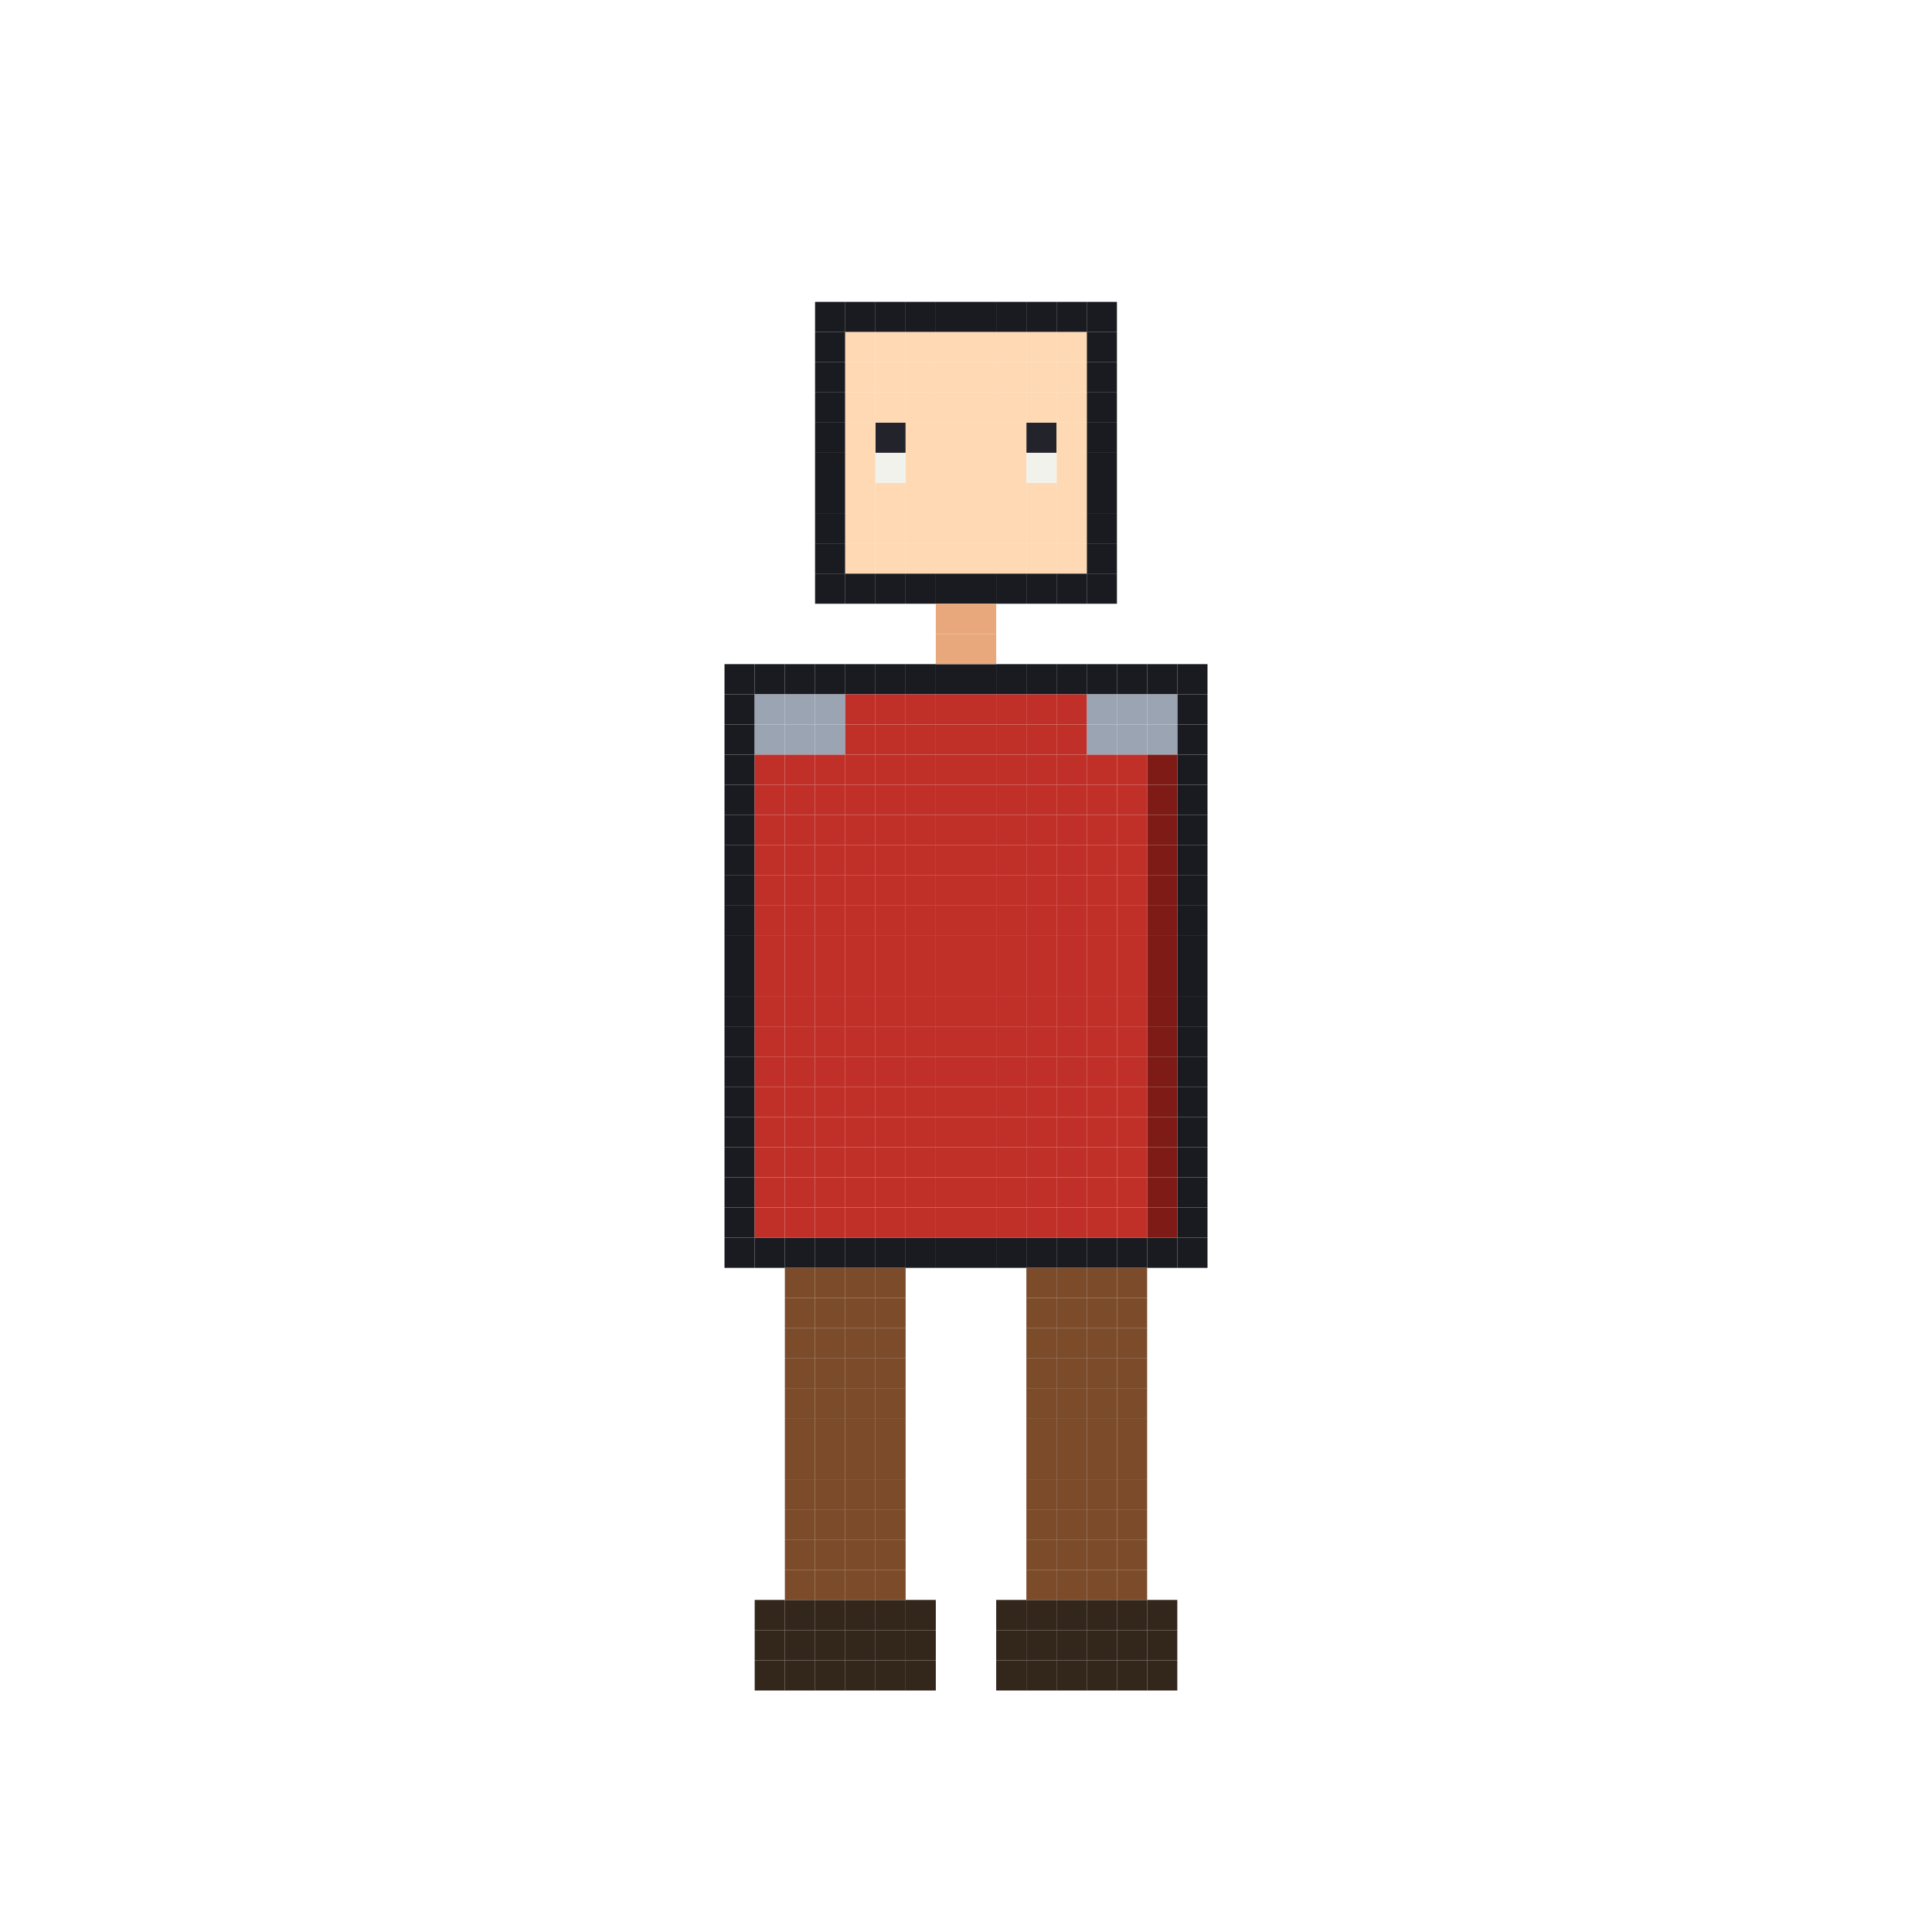
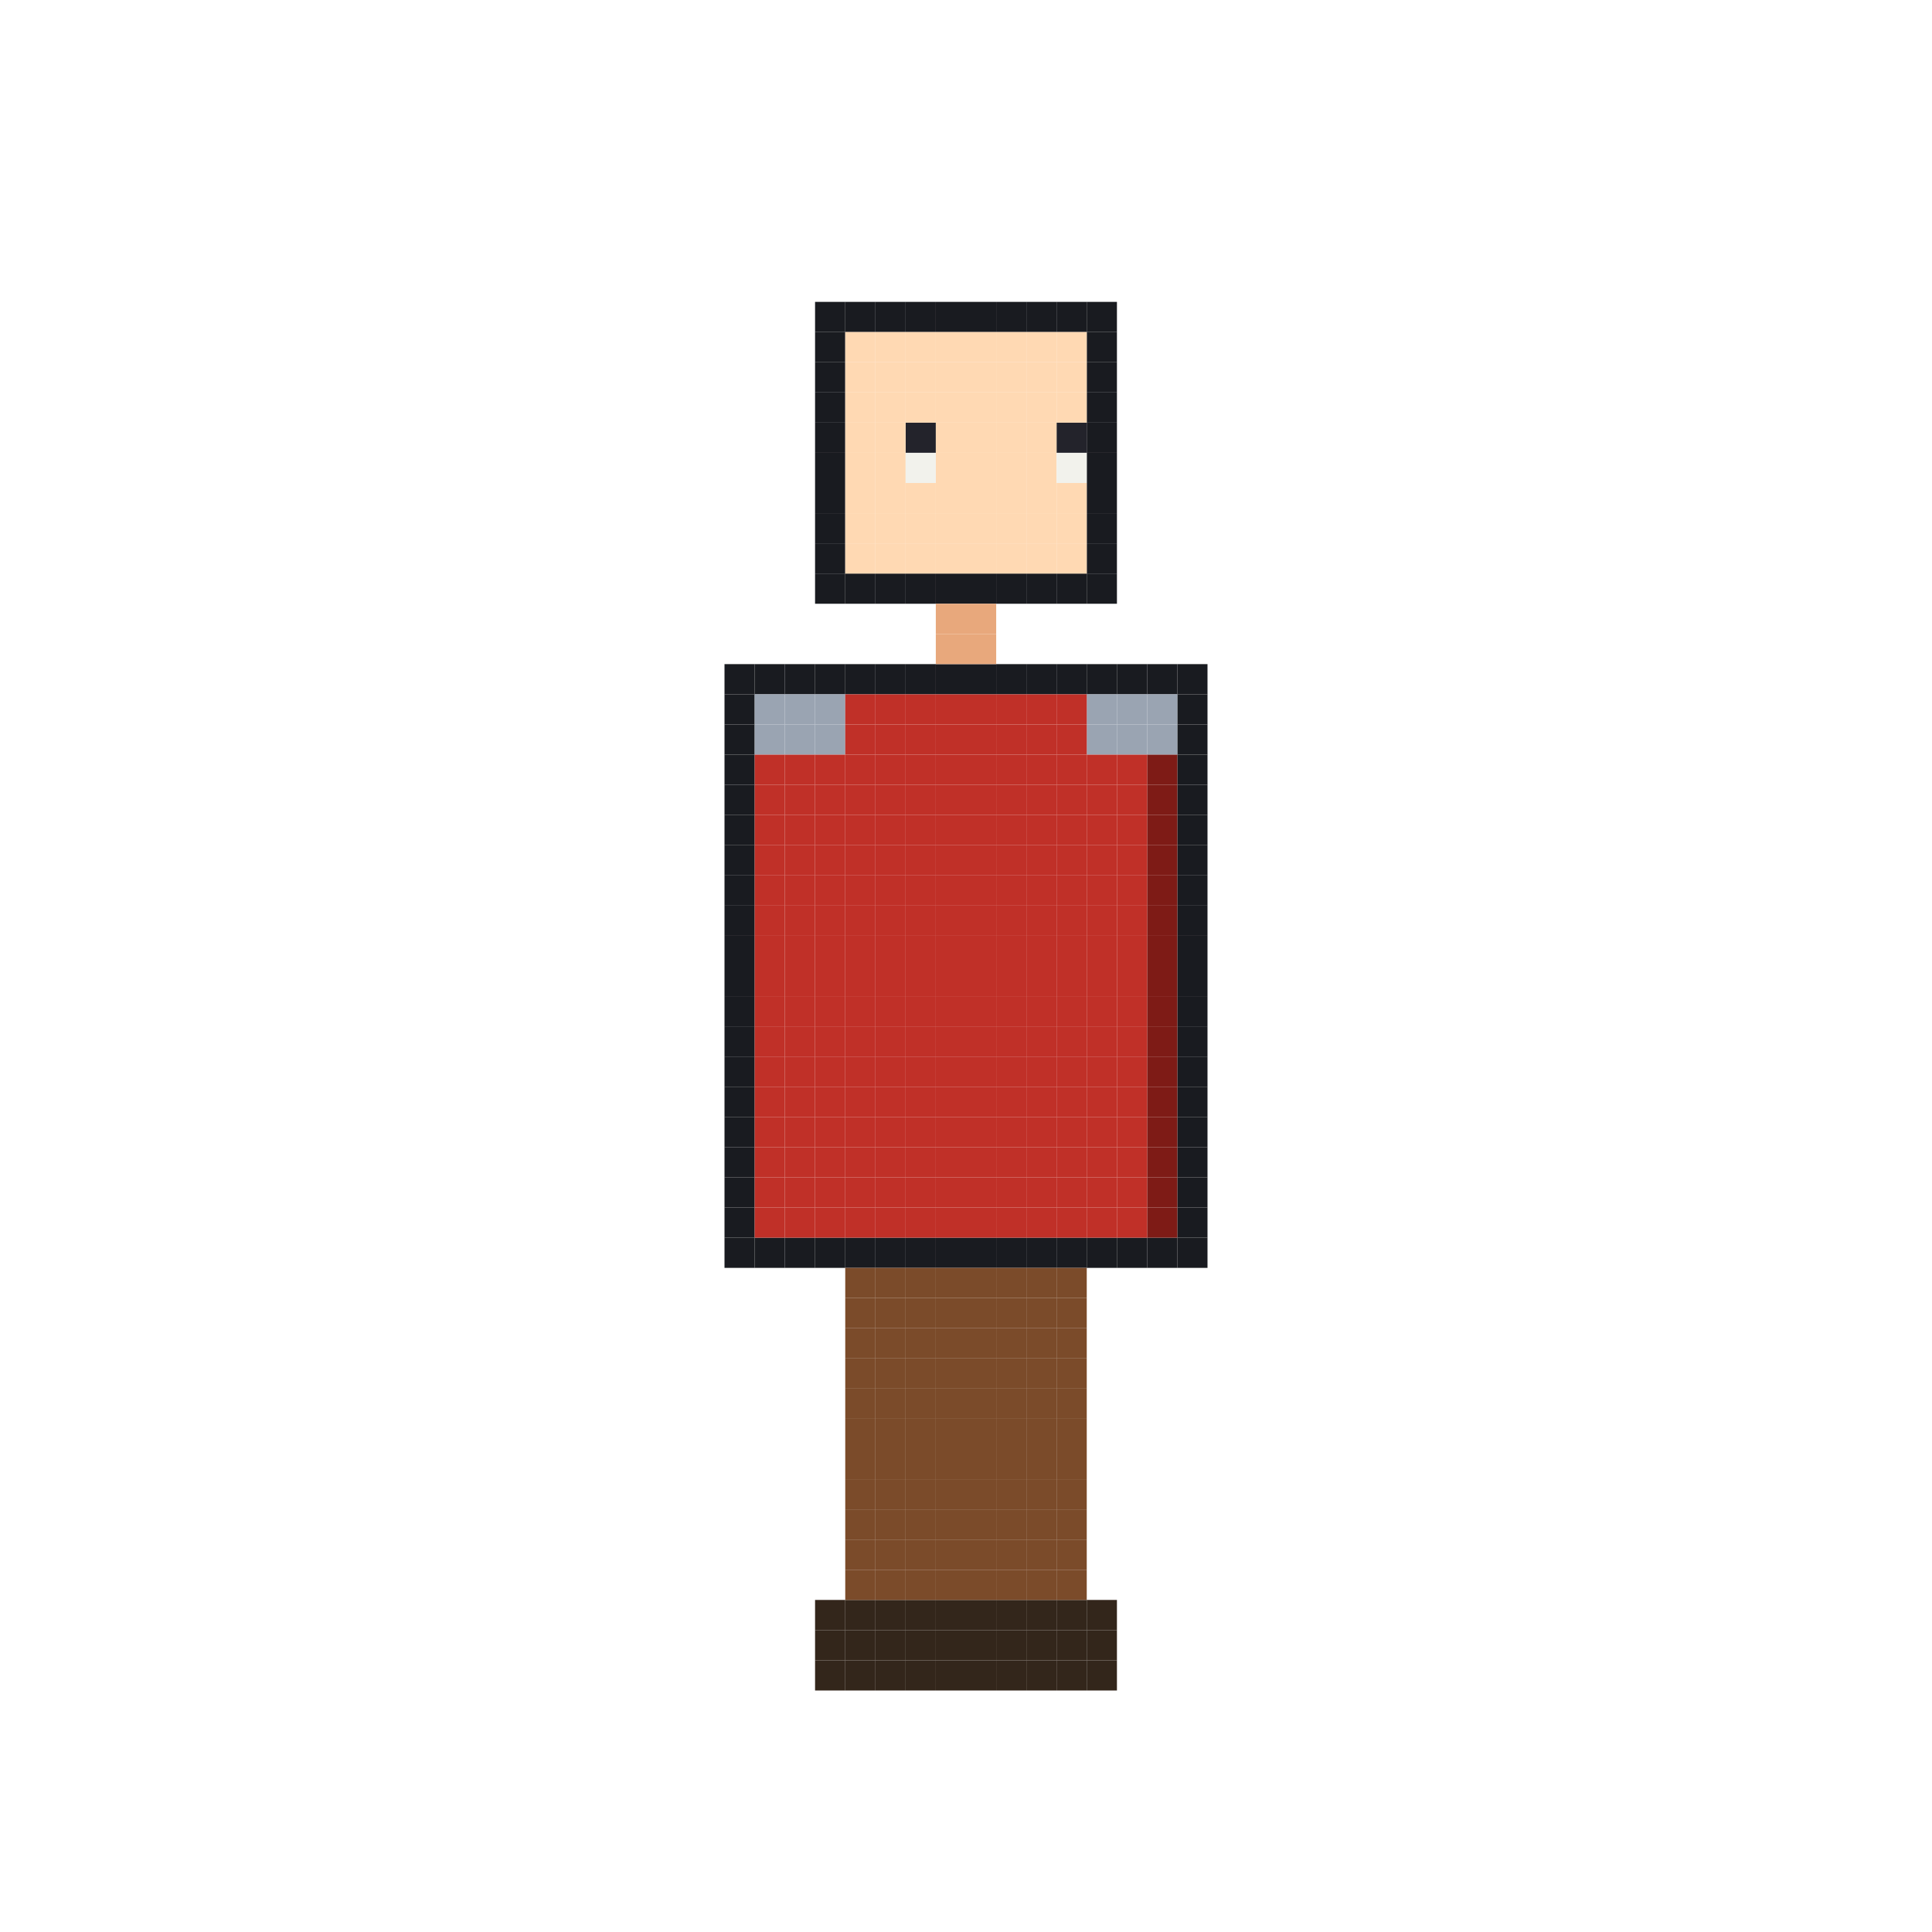
<svg xmlns="http://www.w3.org/2000/svg" viewBox="0 0 64 64" data-asset="knight_001" data-perspective="td" data-action="walk" data-dir="rt" data-frame="3" data-size="64" data-palette="palette_character@v1" data-seed="1234" data-prompt-hash="4b454100" data-denoise="0.3">
  <g data-part="body">
    <g data-color="eye" fill="#23232b">
-       <rect x="29" y="14" width="1" height="1" fill="#23232b" />
-       <rect x="34" y="14" width="1" height="1" fill="#23232b" />
+       <rect x="30" y="14" width="1" height="1" fill="#23232b" />
+       <rect x="35" y="14" width="1" height="1" fill="#23232b" />
    </g>
    <g data-color="outline" fill="#191b20">
      <rect x="27" y="10" width="1" height="1" fill="#191b20" />
      <rect x="28" y="10" width="1" height="1" fill="#191b20" />
      <rect x="29" y="10" width="1" height="1" fill="#191b20" />
      <rect x="30" y="10" width="1" height="1" fill="#191b20" />
      <rect x="31" y="10" width="1" height="1" fill="#191b20" />
      <rect x="32" y="10" width="1" height="1" fill="#191b20" />
      <rect x="33" y="10" width="1" height="1" fill="#191b20" />
      <rect x="34" y="10" width="1" height="1" fill="#191b20" />
      <rect x="35" y="10" width="1" height="1" fill="#191b20" />
      <rect x="36" y="10" width="1" height="1" fill="#191b20" />
      <rect x="27" y="11" width="1" height="1" fill="#191b20" />
      <rect x="36" y="11" width="1" height="1" fill="#191b20" />
      <rect x="27" y="12" width="1" height="1" fill="#191b20" />
      <rect x="36" y="12" width="1" height="1" fill="#191b20" />
      <rect x="27" y="13" width="1" height="1" fill="#191b20" />
      <rect x="36" y="13" width="1" height="1" fill="#191b20" />
      <rect x="27" y="14" width="1" height="1" fill="#191b20" />
      <rect x="36" y="14" width="1" height="1" fill="#191b20" />
      <rect x="27" y="15" width="1" height="1" fill="#191b20" />
      <rect x="36" y="15" width="1" height="1" fill="#191b20" />
      <rect x="27" y="16" width="1" height="1" fill="#191b20" />
      <rect x="36" y="16" width="1" height="1" fill="#191b20" />
      <rect x="27" y="17" width="1" height="1" fill="#191b20" />
      <rect x="36" y="17" width="1" height="1" fill="#191b20" />
      <rect x="27" y="18" width="1" height="1" fill="#191b20" />
      <rect x="36" y="18" width="1" height="1" fill="#191b20" />
      <rect x="27" y="19" width="1" height="1" fill="#191b20" />
      <rect x="28" y="19" width="1" height="1" fill="#191b20" />
      <rect x="29" y="19" width="1" height="1" fill="#191b20" />
      <rect x="30" y="19" width="1" height="1" fill="#191b20" />
      <rect x="31" y="19" width="1" height="1" fill="#191b20" />
      <rect x="32" y="19" width="1" height="1" fill="#191b20" />
      <rect x="33" y="19" width="1" height="1" fill="#191b20" />
      <rect x="34" y="19" width="1" height="1" fill="#191b20" />
      <rect x="35" y="19" width="1" height="1" fill="#191b20" />
      <rect x="36" y="19" width="1" height="1" fill="#191b20" />
      <rect x="24" y="22" width="1" height="1" fill="#191b20" />
      <rect x="25" y="22" width="1" height="1" fill="#191b20" />
      <rect x="26" y="22" width="1" height="1" fill="#191b20" />
      <rect x="27" y="22" width="1" height="1" fill="#191b20" />
      <rect x="28" y="22" width="1" height="1" fill="#191b20" />
      <rect x="29" y="22" width="1" height="1" fill="#191b20" />
      <rect x="30" y="22" width="1" height="1" fill="#191b20" />
      <rect x="31" y="22" width="1" height="1" fill="#191b20" />
      <rect x="32" y="22" width="1" height="1" fill="#191b20" />
      <rect x="33" y="22" width="1" height="1" fill="#191b20" />
      <rect x="34" y="22" width="1" height="1" fill="#191b20" />
      <rect x="35" y="22" width="1" height="1" fill="#191b20" />
      <rect x="36" y="22" width="1" height="1" fill="#191b20" />
      <rect x="37" y="22" width="1" height="1" fill="#191b20" />
      <rect x="38" y="22" width="1" height="1" fill="#191b20" />
      <rect x="39" y="22" width="1" height="1" fill="#191b20" />
      <rect x="24" y="23" width="1" height="1" fill="#191b20" />
      <rect x="39" y="23" width="1" height="1" fill="#191b20" />
      <rect x="24" y="24" width="1" height="1" fill="#191b20" />
      <rect x="39" y="24" width="1" height="1" fill="#191b20" />
      <rect x="24" y="25" width="1" height="1" fill="#191b20" />
      <rect x="39" y="25" width="1" height="1" fill="#191b20" />
      <rect x="24" y="26" width="1" height="1" fill="#191b20" />
      <rect x="39" y="26" width="1" height="1" fill="#191b20" />
      <rect x="24" y="27" width="1" height="1" fill="#191b20" />
      <rect x="39" y="27" width="1" height="1" fill="#191b20" />
      <rect x="24" y="28" width="1" height="1" fill="#191b20" />
      <rect x="39" y="28" width="1" height="1" fill="#191b20" />
      <rect x="24" y="29" width="1" height="1" fill="#191b20" />
      <rect x="39" y="29" width="1" height="1" fill="#191b20" />
      <rect x="24" y="30" width="1" height="1" fill="#191b20" />
      <rect x="39" y="30" width="1" height="1" fill="#191b20" />
      <rect x="24" y="31" width="1" height="1" fill="#191b20" />
      <rect x="39" y="31" width="1" height="1" fill="#191b20" />
      <rect x="24" y="32" width="1" height="1" fill="#191b20" />
      <rect x="39" y="32" width="1" height="1" fill="#191b20" />
      <rect x="24" y="33" width="1" height="1" fill="#191b20" />
      <rect x="39" y="33" width="1" height="1" fill="#191b20" />
      <rect x="24" y="34" width="1" height="1" fill="#191b20" />
      <rect x="39" y="34" width="1" height="1" fill="#191b20" />
      <rect x="24" y="35" width="1" height="1" fill="#191b20" />
      <rect x="39" y="35" width="1" height="1" fill="#191b20" />
      <rect x="24" y="36" width="1" height="1" fill="#191b20" />
      <rect x="39" y="36" width="1" height="1" fill="#191b20" />
      <rect x="24" y="37" width="1" height="1" fill="#191b20" />
      <rect x="39" y="37" width="1" height="1" fill="#191b20" />
      <rect x="24" y="38" width="1" height="1" fill="#191b20" />
      <rect x="39" y="38" width="1" height="1" fill="#191b20" />
      <rect x="24" y="39" width="1" height="1" fill="#191b20" />
      <rect x="39" y="39" width="1" height="1" fill="#191b20" />
      <rect x="24" y="40" width="1" height="1" fill="#191b20" />
      <rect x="39" y="40" width="1" height="1" fill="#191b20" />
      <rect x="24" y="41" width="1" height="1" fill="#191b20" />
      <rect x="25" y="41" width="1" height="1" fill="#191b20" />
      <rect x="26" y="41" width="1" height="1" fill="#191b20" />
      <rect x="27" y="41" width="1" height="1" fill="#191b20" />
      <rect x="28" y="41" width="1" height="1" fill="#191b20" />
      <rect x="29" y="41" width="1" height="1" fill="#191b20" />
      <rect x="30" y="41" width="1" height="1" fill="#191b20" />
      <rect x="31" y="41" width="1" height="1" fill="#191b20" />
      <rect x="32" y="41" width="1" height="1" fill="#191b20" />
      <rect x="33" y="41" width="1" height="1" fill="#191b20" />
      <rect x="34" y="41" width="1" height="1" fill="#191b20" />
      <rect x="35" y="41" width="1" height="1" fill="#191b20" />
      <rect x="36" y="41" width="1" height="1" fill="#191b20" />
      <rect x="37" y="41" width="1" height="1" fill="#191b20" />
      <rect x="38" y="41" width="1" height="1" fill="#191b20" />
      <rect x="39" y="41" width="1" height="1" fill="#191b20" />
    </g>
    <g data-color="skin-1" fill="#ffd9b3">
      <rect x="28" y="11" width="1" height="1" fill="#ffd9b3" />
      <rect x="29" y="11" width="1" height="1" fill="#ffd9b3" />
      <rect x="30" y="11" width="1" height="1" fill="#ffd9b3" />
      <rect x="31" y="11" width="1" height="1" fill="#ffd9b3" />
      <rect x="32" y="11" width="1" height="1" fill="#ffd9b3" />
      <rect x="33" y="11" width="1" height="1" fill="#ffd9b3" />
      <rect x="34" y="11" width="1" height="1" fill="#ffd9b3" />
      <rect x="35" y="11" width="1" height="1" fill="#ffd9b3" />
      <rect x="28" y="12" width="1" height="1" fill="#ffd9b3" />
      <rect x="29" y="12" width="1" height="1" fill="#ffd9b3" />
      <rect x="30" y="12" width="1" height="1" fill="#ffd9b3" />
      <rect x="31" y="12" width="1" height="1" fill="#ffd9b3" />
      <rect x="32" y="12" width="1" height="1" fill="#ffd9b3" />
      <rect x="33" y="12" width="1" height="1" fill="#ffd9b3" />
      <rect x="34" y="12" width="1" height="1" fill="#ffd9b3" />
      <rect x="35" y="12" width="1" height="1" fill="#ffd9b3" />
      <rect x="28" y="13" width="1" height="1" fill="#ffd9b3" />
      <rect x="29" y="13" width="1" height="1" fill="#ffd9b3" />
      <rect x="30" y="13" width="1" height="1" fill="#ffd9b3" />
      <rect x="31" y="13" width="1" height="1" fill="#ffd9b3" />
      <rect x="32" y="13" width="1" height="1" fill="#ffd9b3" />
      <rect x="33" y="13" width="1" height="1" fill="#ffd9b3" />
      <rect x="34" y="13" width="1" height="1" fill="#ffd9b3" />
      <rect x="35" y="13" width="1" height="1" fill="#ffd9b3" />
      <rect x="28" y="14" width="1" height="1" fill="#ffd9b3" />
-       <rect x="30" y="14" width="1" height="1" fill="#ffd9b3" />
+       <rect x="29" y="14" width="1" height="1" fill="#ffd9b3" />
      <rect x="31" y="14" width="1" height="1" fill="#ffd9b3" />
      <rect x="32" y="14" width="1" height="1" fill="#ffd9b3" />
      <rect x="33" y="14" width="1" height="1" fill="#ffd9b3" />
-       <rect x="35" y="14" width="1" height="1" fill="#ffd9b3" />
+       <rect x="34" y="14" width="1" height="1" fill="#ffd9b3" />
      <rect x="28" y="15" width="1" height="1" fill="#ffd9b3" />
-       <rect x="30" y="15" width="1" height="1" fill="#ffd9b3" />
+       <rect x="29" y="15" width="1" height="1" fill="#ffd9b3" />
      <rect x="31" y="15" width="1" height="1" fill="#ffd9b3" />
      <rect x="32" y="15" width="1" height="1" fill="#ffd9b3" />
      <rect x="33" y="15" width="1" height="1" fill="#ffd9b3" />
-       <rect x="35" y="15" width="1" height="1" fill="#ffd9b3" />
+       <rect x="34" y="15" width="1" height="1" fill="#ffd9b3" />
      <rect x="28" y="16" width="1" height="1" fill="#ffd9b3" />
      <rect x="29" y="16" width="1" height="1" fill="#ffd9b3" />
      <rect x="30" y="16" width="1" height="1" fill="#ffd9b3" />
      <rect x="31" y="16" width="1" height="1" fill="#ffd9b3" />
      <rect x="32" y="16" width="1" height="1" fill="#ffd9b3" />
      <rect x="33" y="16" width="1" height="1" fill="#ffd9b3" />
      <rect x="34" y="16" width="1" height="1" fill="#ffd9b3" />
      <rect x="35" y="16" width="1" height="1" fill="#ffd9b3" />
      <rect x="28" y="17" width="1" height="1" fill="#ffd9b3" />
      <rect x="29" y="17" width="1" height="1" fill="#ffd9b3" />
      <rect x="30" y="17" width="1" height="1" fill="#ffd9b3" />
      <rect x="31" y="17" width="1" height="1" fill="#ffd9b3" />
      <rect x="32" y="17" width="1" height="1" fill="#ffd9b3" />
      <rect x="33" y="17" width="1" height="1" fill="#ffd9b3" />
      <rect x="34" y="17" width="1" height="1" fill="#ffd9b3" />
      <rect x="35" y="17" width="1" height="1" fill="#ffd9b3" />
      <rect x="28" y="18" width="1" height="1" fill="#ffd9b3" />
      <rect x="29" y="18" width="1" height="1" fill="#ffd9b3" />
      <rect x="30" y="18" width="1" height="1" fill="#ffd9b3" />
      <rect x="31" y="18" width="1" height="1" fill="#ffd9b3" />
      <rect x="32" y="18" width="1" height="1" fill="#ffd9b3" />
      <rect x="33" y="18" width="1" height="1" fill="#ffd9b3" />
      <rect x="34" y="18" width="1" height="1" fill="#ffd9b3" />
      <rect x="35" y="18" width="1" height="1" fill="#ffd9b3" />
    </g>
    <g data-color="skin-2" fill="#e8a87c">
      <rect x="31" y="20" width="1" height="1" fill="#e8a87c" />
      <rect x="32" y="20" width="1" height="1" fill="#e8a87c" />
      <rect x="31" y="21" width="1" height="1" fill="#e8a87c" />
      <rect x="32" y="21" width="1" height="1" fill="#e8a87c" />
    </g>
    <g data-color="white" fill="#f2f2ec">
-       <rect x="29" y="15" width="1" height="1" fill="#f2f2ec" />
-       <rect x="34" y="15" width="1" height="1" fill="#f2f2ec" />
+       <rect x="30" y="15" width="1" height="1" fill="#f2f2ec" />
+       <rect x="35" y="15" width="1" height="1" fill="#f2f2ec" />
    </g>
  </g>
  <g data-part="limb-l">
    <g data-color="boot-dark" fill="#33261b">
-       <rect x="25" y="53" width="1" height="1" fill="#33261b" />
-       <rect x="26" y="53" width="1" height="1" fill="#33261b" />
      <rect x="27" y="53" width="1" height="1" fill="#33261b" />
      <rect x="28" y="53" width="1" height="1" fill="#33261b" />
      <rect x="29" y="53" width="1" height="1" fill="#33261b" />
      <rect x="30" y="53" width="1" height="1" fill="#33261b" />
-       <rect x="25" y="54" width="1" height="1" fill="#33261b" />
-       <rect x="26" y="54" width="1" height="1" fill="#33261b" />
+       <rect x="31" y="53" width="1" height="1" fill="#33261b" />
      <rect x="27" y="54" width="1" height="1" fill="#33261b" />
      <rect x="28" y="54" width="1" height="1" fill="#33261b" />
      <rect x="29" y="54" width="1" height="1" fill="#33261b" />
      <rect x="30" y="54" width="1" height="1" fill="#33261b" />
-       <rect x="25" y="55" width="1" height="1" fill="#33261b" />
-       <rect x="26" y="55" width="1" height="1" fill="#33261b" />
+       <rect x="31" y="54" width="1" height="1" fill="#33261b" />
      <rect x="27" y="55" width="1" height="1" fill="#33261b" />
      <rect x="28" y="55" width="1" height="1" fill="#33261b" />
      <rect x="29" y="55" width="1" height="1" fill="#33261b" />
      <rect x="30" y="55" width="1" height="1" fill="#33261b" />
+       <rect x="31" y="55" width="1" height="1" fill="#33261b" />
    </g>
    <g data-color="leather" fill="#7b4b2a">
-       <rect x="26" y="42" width="1" height="1" fill="#7b4b2a" />
-       <rect x="27" y="42" width="1" height="1" fill="#7b4b2a" />
      <rect x="28" y="42" width="1" height="1" fill="#7b4b2a" />
      <rect x="29" y="42" width="1" height="1" fill="#7b4b2a" />
-       <rect x="26" y="43" width="1" height="1" fill="#7b4b2a" />
-       <rect x="27" y="43" width="1" height="1" fill="#7b4b2a" />
+       <rect x="30" y="42" width="1" height="1" fill="#7b4b2a" />
+       <rect x="31" y="42" width="1" height="1" fill="#7b4b2a" />
      <rect x="28" y="43" width="1" height="1" fill="#7b4b2a" />
      <rect x="29" y="43" width="1" height="1" fill="#7b4b2a" />
-       <rect x="26" y="44" width="1" height="1" fill="#7b4b2a" />
-       <rect x="27" y="44" width="1" height="1" fill="#7b4b2a" />
+       <rect x="30" y="43" width="1" height="1" fill="#7b4b2a" />
+       <rect x="31" y="43" width="1" height="1" fill="#7b4b2a" />
      <rect x="28" y="44" width="1" height="1" fill="#7b4b2a" />
      <rect x="29" y="44" width="1" height="1" fill="#7b4b2a" />
-       <rect x="26" y="45" width="1" height="1" fill="#7b4b2a" />
-       <rect x="27" y="45" width="1" height="1" fill="#7b4b2a" />
+       <rect x="30" y="44" width="1" height="1" fill="#7b4b2a" />
+       <rect x="31" y="44" width="1" height="1" fill="#7b4b2a" />
      <rect x="28" y="45" width="1" height="1" fill="#7b4b2a" />
      <rect x="29" y="45" width="1" height="1" fill="#7b4b2a" />
-       <rect x="26" y="46" width="1" height="1" fill="#7b4b2a" />
-       <rect x="27" y="46" width="1" height="1" fill="#7b4b2a" />
+       <rect x="30" y="45" width="1" height="1" fill="#7b4b2a" />
+       <rect x="31" y="45" width="1" height="1" fill="#7b4b2a" />
      <rect x="28" y="46" width="1" height="1" fill="#7b4b2a" />
      <rect x="29" y="46" width="1" height="1" fill="#7b4b2a" />
-       <rect x="26" y="47" width="1" height="1" fill="#7b4b2a" />
-       <rect x="27" y="47" width="1" height="1" fill="#7b4b2a" />
+       <rect x="30" y="46" width="1" height="1" fill="#7b4b2a" />
+       <rect x="31" y="46" width="1" height="1" fill="#7b4b2a" />
      <rect x="28" y="47" width="1" height="1" fill="#7b4b2a" />
      <rect x="29" y="47" width="1" height="1" fill="#7b4b2a" />
-       <rect x="26" y="48" width="1" height="1" fill="#7b4b2a" />
-       <rect x="27" y="48" width="1" height="1" fill="#7b4b2a" />
+       <rect x="30" y="47" width="1" height="1" fill="#7b4b2a" />
+       <rect x="31" y="47" width="1" height="1" fill="#7b4b2a" />
      <rect x="28" y="48" width="1" height="1" fill="#7b4b2a" />
      <rect x="29" y="48" width="1" height="1" fill="#7b4b2a" />
-       <rect x="26" y="49" width="1" height="1" fill="#7b4b2a" />
-       <rect x="27" y="49" width="1" height="1" fill="#7b4b2a" />
+       <rect x="30" y="48" width="1" height="1" fill="#7b4b2a" />
+       <rect x="31" y="48" width="1" height="1" fill="#7b4b2a" />
      <rect x="28" y="49" width="1" height="1" fill="#7b4b2a" />
      <rect x="29" y="49" width="1" height="1" fill="#7b4b2a" />
-       <rect x="26" y="50" width="1" height="1" fill="#7b4b2a" />
-       <rect x="27" y="50" width="1" height="1" fill="#7b4b2a" />
+       <rect x="30" y="49" width="1" height="1" fill="#7b4b2a" />
+       <rect x="31" y="49" width="1" height="1" fill="#7b4b2a" />
      <rect x="28" y="50" width="1" height="1" fill="#7b4b2a" />
      <rect x="29" y="50" width="1" height="1" fill="#7b4b2a" />
-       <rect x="26" y="51" width="1" height="1" fill="#7b4b2a" />
-       <rect x="27" y="51" width="1" height="1" fill="#7b4b2a" />
+       <rect x="30" y="50" width="1" height="1" fill="#7b4b2a" />
+       <rect x="31" y="50" width="1" height="1" fill="#7b4b2a" />
      <rect x="28" y="51" width="1" height="1" fill="#7b4b2a" />
      <rect x="29" y="51" width="1" height="1" fill="#7b4b2a" />
-       <rect x="26" y="52" width="1" height="1" fill="#7b4b2a" />
-       <rect x="27" y="52" width="1" height="1" fill="#7b4b2a" />
+       <rect x="30" y="51" width="1" height="1" fill="#7b4b2a" />
+       <rect x="31" y="51" width="1" height="1" fill="#7b4b2a" />
      <rect x="28" y="52" width="1" height="1" fill="#7b4b2a" />
      <rect x="29" y="52" width="1" height="1" fill="#7b4b2a" />
+       <rect x="30" y="52" width="1" height="1" fill="#7b4b2a" />
+       <rect x="31" y="52" width="1" height="1" fill="#7b4b2a" />
    </g>
  </g>
  <g data-part="limb-r">
    <g data-color="boot-dark" fill="#33261b">
+       <rect x="32" y="53" width="1" height="1" fill="#33261b" />
      <rect x="33" y="53" width="1" height="1" fill="#33261b" />
      <rect x="34" y="53" width="1" height="1" fill="#33261b" />
      <rect x="35" y="53" width="1" height="1" fill="#33261b" />
      <rect x="36" y="53" width="1" height="1" fill="#33261b" />
-       <rect x="37" y="53" width="1" height="1" fill="#33261b" />
-       <rect x="38" y="53" width="1" height="1" fill="#33261b" />
+       <rect x="32" y="54" width="1" height="1" fill="#33261b" />
      <rect x="33" y="54" width="1" height="1" fill="#33261b" />
      <rect x="34" y="54" width="1" height="1" fill="#33261b" />
      <rect x="35" y="54" width="1" height="1" fill="#33261b" />
      <rect x="36" y="54" width="1" height="1" fill="#33261b" />
-       <rect x="37" y="54" width="1" height="1" fill="#33261b" />
-       <rect x="38" y="54" width="1" height="1" fill="#33261b" />
+       <rect x="32" y="55" width="1" height="1" fill="#33261b" />
      <rect x="33" y="55" width="1" height="1" fill="#33261b" />
      <rect x="34" y="55" width="1" height="1" fill="#33261b" />
      <rect x="35" y="55" width="1" height="1" fill="#33261b" />
      <rect x="36" y="55" width="1" height="1" fill="#33261b" />
-       <rect x="37" y="55" width="1" height="1" fill="#33261b" />
-       <rect x="38" y="55" width="1" height="1" fill="#33261b" />
    </g>
    <g data-color="leather" fill="#7b4b2a">
+       <rect x="32" y="42" width="1" height="1" fill="#7b4b2a" />
+       <rect x="33" y="42" width="1" height="1" fill="#7b4b2a" />
      <rect x="34" y="42" width="1" height="1" fill="#7b4b2a" />
      <rect x="35" y="42" width="1" height="1" fill="#7b4b2a" />
-       <rect x="36" y="42" width="1" height="1" fill="#7b4b2a" />
-       <rect x="37" y="42" width="1" height="1" fill="#7b4b2a" />
+       <rect x="32" y="43" width="1" height="1" fill="#7b4b2a" />
+       <rect x="33" y="43" width="1" height="1" fill="#7b4b2a" />
      <rect x="34" y="43" width="1" height="1" fill="#7b4b2a" />
      <rect x="35" y="43" width="1" height="1" fill="#7b4b2a" />
-       <rect x="36" y="43" width="1" height="1" fill="#7b4b2a" />
-       <rect x="37" y="43" width="1" height="1" fill="#7b4b2a" />
+       <rect x="32" y="44" width="1" height="1" fill="#7b4b2a" />
+       <rect x="33" y="44" width="1" height="1" fill="#7b4b2a" />
      <rect x="34" y="44" width="1" height="1" fill="#7b4b2a" />
      <rect x="35" y="44" width="1" height="1" fill="#7b4b2a" />
-       <rect x="36" y="44" width="1" height="1" fill="#7b4b2a" />
-       <rect x="37" y="44" width="1" height="1" fill="#7b4b2a" />
+       <rect x="32" y="45" width="1" height="1" fill="#7b4b2a" />
+       <rect x="33" y="45" width="1" height="1" fill="#7b4b2a" />
      <rect x="34" y="45" width="1" height="1" fill="#7b4b2a" />
      <rect x="35" y="45" width="1" height="1" fill="#7b4b2a" />
-       <rect x="36" y="45" width="1" height="1" fill="#7b4b2a" />
-       <rect x="37" y="45" width="1" height="1" fill="#7b4b2a" />
+       <rect x="32" y="46" width="1" height="1" fill="#7b4b2a" />
+       <rect x="33" y="46" width="1" height="1" fill="#7b4b2a" />
      <rect x="34" y="46" width="1" height="1" fill="#7b4b2a" />
      <rect x="35" y="46" width="1" height="1" fill="#7b4b2a" />
-       <rect x="36" y="46" width="1" height="1" fill="#7b4b2a" />
-       <rect x="37" y="46" width="1" height="1" fill="#7b4b2a" />
+       <rect x="32" y="47" width="1" height="1" fill="#7b4b2a" />
+       <rect x="33" y="47" width="1" height="1" fill="#7b4b2a" />
      <rect x="34" y="47" width="1" height="1" fill="#7b4b2a" />
      <rect x="35" y="47" width="1" height="1" fill="#7b4b2a" />
-       <rect x="36" y="47" width="1" height="1" fill="#7b4b2a" />
-       <rect x="37" y="47" width="1" height="1" fill="#7b4b2a" />
+       <rect x="32" y="48" width="1" height="1" fill="#7b4b2a" />
+       <rect x="33" y="48" width="1" height="1" fill="#7b4b2a" />
      <rect x="34" y="48" width="1" height="1" fill="#7b4b2a" />
      <rect x="35" y="48" width="1" height="1" fill="#7b4b2a" />
-       <rect x="36" y="48" width="1" height="1" fill="#7b4b2a" />
-       <rect x="37" y="48" width="1" height="1" fill="#7b4b2a" />
+       <rect x="32" y="49" width="1" height="1" fill="#7b4b2a" />
+       <rect x="33" y="49" width="1" height="1" fill="#7b4b2a" />
      <rect x="34" y="49" width="1" height="1" fill="#7b4b2a" />
      <rect x="35" y="49" width="1" height="1" fill="#7b4b2a" />
-       <rect x="36" y="49" width="1" height="1" fill="#7b4b2a" />
-       <rect x="37" y="49" width="1" height="1" fill="#7b4b2a" />
+       <rect x="32" y="50" width="1" height="1" fill="#7b4b2a" />
+       <rect x="33" y="50" width="1" height="1" fill="#7b4b2a" />
      <rect x="34" y="50" width="1" height="1" fill="#7b4b2a" />
      <rect x="35" y="50" width="1" height="1" fill="#7b4b2a" />
-       <rect x="36" y="50" width="1" height="1" fill="#7b4b2a" />
-       <rect x="37" y="50" width="1" height="1" fill="#7b4b2a" />
+       <rect x="32" y="51" width="1" height="1" fill="#7b4b2a" />
+       <rect x="33" y="51" width="1" height="1" fill="#7b4b2a" />
      <rect x="34" y="51" width="1" height="1" fill="#7b4b2a" />
      <rect x="35" y="51" width="1" height="1" fill="#7b4b2a" />
-       <rect x="36" y="51" width="1" height="1" fill="#7b4b2a" />
-       <rect x="37" y="51" width="1" height="1" fill="#7b4b2a" />
+       <rect x="32" y="52" width="1" height="1" fill="#7b4b2a" />
+       <rect x="33" y="52" width="1" height="1" fill="#7b4b2a" />
      <rect x="34" y="52" width="1" height="1" fill="#7b4b2a" />
      <rect x="35" y="52" width="1" height="1" fill="#7b4b2a" />
-       <rect x="36" y="52" width="1" height="1" fill="#7b4b2a" />
-       <rect x="37" y="52" width="1" height="1" fill="#7b4b2a" />
    </g>
  </g>
  <g data-part="outfit">
    <g data-color="steel-mid" fill="#9aa4b2">
      <rect x="25" y="23" width="1" height="1" fill="#9aa4b2" />
      <rect x="26" y="23" width="1" height="1" fill="#9aa4b2" />
      <rect x="27" y="23" width="1" height="1" fill="#9aa4b2" />
      <rect x="36" y="23" width="1" height="1" fill="#9aa4b2" />
      <rect x="37" y="23" width="1" height="1" fill="#9aa4b2" />
      <rect x="38" y="23" width="1" height="1" fill="#9aa4b2" />
      <rect x="25" y="24" width="1" height="1" fill="#9aa4b2" />
      <rect x="26" y="24" width="1" height="1" fill="#9aa4b2" />
      <rect x="27" y="24" width="1" height="1" fill="#9aa4b2" />
      <rect x="36" y="24" width="1" height="1" fill="#9aa4b2" />
      <rect x="37" y="24" width="1" height="1" fill="#9aa4b2" />
      <rect x="38" y="24" width="1" height="1" fill="#9aa4b2" />
    </g>
    <g data-color="tunic-dark" fill="#7e1b16">
      <rect x="38" y="25" width="1" height="1" fill="#7e1b16" />
      <rect x="38" y="26" width="1" height="1" fill="#7e1b16" />
      <rect x="38" y="27" width="1" height="1" fill="#7e1b16" />
      <rect x="38" y="28" width="1" height="1" fill="#7e1b16" />
      <rect x="38" y="29" width="1" height="1" fill="#7e1b16" />
      <rect x="38" y="30" width="1" height="1" fill="#7e1b16" />
      <rect x="38" y="31" width="1" height="1" fill="#7e1b16" />
      <rect x="38" y="32" width="1" height="1" fill="#7e1b16" />
      <rect x="38" y="33" width="1" height="1" fill="#7e1b16" />
      <rect x="38" y="34" width="1" height="1" fill="#7e1b16" />
      <rect x="38" y="35" width="1" height="1" fill="#7e1b16" />
      <rect x="38" y="36" width="1" height="1" fill="#7e1b16" />
      <rect x="38" y="37" width="1" height="1" fill="#7e1b16" />
      <rect x="38" y="38" width="1" height="1" fill="#7e1b16" />
      <rect x="38" y="39" width="1" height="1" fill="#7e1b16" />
      <rect x="38" y="40" width="1" height="1" fill="#7e1b16" />
    </g>
    <g data-color="tunic-red" fill="#c03028">
      <rect x="28" y="23" width="1" height="1" fill="#c03028" />
      <rect x="29" y="23" width="1" height="1" fill="#c03028" />
      <rect x="30" y="23" width="1" height="1" fill="#c03028" />
      <rect x="31" y="23" width="1" height="1" fill="#c03028" />
      <rect x="32" y="23" width="1" height="1" fill="#c03028" />
      <rect x="33" y="23" width="1" height="1" fill="#c03028" />
      <rect x="34" y="23" width="1" height="1" fill="#c03028" />
      <rect x="35" y="23" width="1" height="1" fill="#c03028" />
      <rect x="28" y="24" width="1" height="1" fill="#c03028" />
      <rect x="29" y="24" width="1" height="1" fill="#c03028" />
      <rect x="30" y="24" width="1" height="1" fill="#c03028" />
      <rect x="31" y="24" width="1" height="1" fill="#c03028" />
      <rect x="32" y="24" width="1" height="1" fill="#c03028" />
      <rect x="33" y="24" width="1" height="1" fill="#c03028" />
      <rect x="34" y="24" width="1" height="1" fill="#c03028" />
      <rect x="35" y="24" width="1" height="1" fill="#c03028" />
      <rect x="25" y="25" width="1" height="1" fill="#c03028" />
      <rect x="26" y="25" width="1" height="1" fill="#c03028" />
      <rect x="27" y="25" width="1" height="1" fill="#c03028" />
      <rect x="28" y="25" width="1" height="1" fill="#c03028" />
      <rect x="29" y="25" width="1" height="1" fill="#c03028" />
      <rect x="30" y="25" width="1" height="1" fill="#c03028" />
      <rect x="31" y="25" width="1" height="1" fill="#c03028" />
      <rect x="32" y="25" width="1" height="1" fill="#c03028" />
      <rect x="33" y="25" width="1" height="1" fill="#c03028" />
      <rect x="34" y="25" width="1" height="1" fill="#c03028" />
      <rect x="35" y="25" width="1" height="1" fill="#c03028" />
      <rect x="36" y="25" width="1" height="1" fill="#c03028" />
      <rect x="37" y="25" width="1" height="1" fill="#c03028" />
      <rect x="25" y="26" width="1" height="1" fill="#c03028" />
      <rect x="26" y="26" width="1" height="1" fill="#c03028" />
      <rect x="27" y="26" width="1" height="1" fill="#c03028" />
      <rect x="28" y="26" width="1" height="1" fill="#c03028" />
      <rect x="29" y="26" width="1" height="1" fill="#c03028" />
      <rect x="30" y="26" width="1" height="1" fill="#c03028" />
      <rect x="31" y="26" width="1" height="1" fill="#c03028" />
      <rect x="32" y="26" width="1" height="1" fill="#c03028" />
      <rect x="33" y="26" width="1" height="1" fill="#c03028" />
      <rect x="34" y="26" width="1" height="1" fill="#c03028" />
      <rect x="35" y="26" width="1" height="1" fill="#c03028" />
      <rect x="36" y="26" width="1" height="1" fill="#c03028" />
      <rect x="37" y="26" width="1" height="1" fill="#c03028" />
      <rect x="25" y="27" width="1" height="1" fill="#c03028" />
      <rect x="26" y="27" width="1" height="1" fill="#c03028" />
      <rect x="27" y="27" width="1" height="1" fill="#c03028" />
      <rect x="28" y="27" width="1" height="1" fill="#c03028" />
      <rect x="29" y="27" width="1" height="1" fill="#c03028" />
      <rect x="30" y="27" width="1" height="1" fill="#c03028" />
      <rect x="31" y="27" width="1" height="1" fill="#c03028" />
      <rect x="32" y="27" width="1" height="1" fill="#c03028" />
      <rect x="33" y="27" width="1" height="1" fill="#c03028" />
      <rect x="34" y="27" width="1" height="1" fill="#c03028" />
      <rect x="35" y="27" width="1" height="1" fill="#c03028" />
      <rect x="36" y="27" width="1" height="1" fill="#c03028" />
      <rect x="37" y="27" width="1" height="1" fill="#c03028" />
      <rect x="25" y="28" width="1" height="1" fill="#c03028" />
      <rect x="26" y="28" width="1" height="1" fill="#c03028" />
      <rect x="27" y="28" width="1" height="1" fill="#c03028" />
      <rect x="28" y="28" width="1" height="1" fill="#c03028" />
      <rect x="29" y="28" width="1" height="1" fill="#c03028" />
      <rect x="30" y="28" width="1" height="1" fill="#c03028" />
      <rect x="31" y="28" width="1" height="1" fill="#c03028" />
      <rect x="32" y="28" width="1" height="1" fill="#c03028" />
      <rect x="33" y="28" width="1" height="1" fill="#c03028" />
      <rect x="34" y="28" width="1" height="1" fill="#c03028" />
      <rect x="35" y="28" width="1" height="1" fill="#c03028" />
      <rect x="36" y="28" width="1" height="1" fill="#c03028" />
      <rect x="37" y="28" width="1" height="1" fill="#c03028" />
      <rect x="25" y="29" width="1" height="1" fill="#c03028" />
      <rect x="26" y="29" width="1" height="1" fill="#c03028" />
      <rect x="27" y="29" width="1" height="1" fill="#c03028" />
      <rect x="28" y="29" width="1" height="1" fill="#c03028" />
      <rect x="29" y="29" width="1" height="1" fill="#c03028" />
      <rect x="30" y="29" width="1" height="1" fill="#c03028" />
      <rect x="31" y="29" width="1" height="1" fill="#c03028" />
      <rect x="32" y="29" width="1" height="1" fill="#c03028" />
      <rect x="33" y="29" width="1" height="1" fill="#c03028" />
      <rect x="34" y="29" width="1" height="1" fill="#c03028" />
      <rect x="35" y="29" width="1" height="1" fill="#c03028" />
      <rect x="36" y="29" width="1" height="1" fill="#c03028" />
      <rect x="37" y="29" width="1" height="1" fill="#c03028" />
      <rect x="25" y="30" width="1" height="1" fill="#c03028" />
      <rect x="26" y="30" width="1" height="1" fill="#c03028" />
      <rect x="27" y="30" width="1" height="1" fill="#c03028" />
      <rect x="28" y="30" width="1" height="1" fill="#c03028" />
      <rect x="29" y="30" width="1" height="1" fill="#c03028" />
      <rect x="30" y="30" width="1" height="1" fill="#c03028" />
      <rect x="31" y="30" width="1" height="1" fill="#c03028" />
      <rect x="32" y="30" width="1" height="1" fill="#c03028" />
      <rect x="33" y="30" width="1" height="1" fill="#c03028" />
      <rect x="34" y="30" width="1" height="1" fill="#c03028" />
      <rect x="35" y="30" width="1" height="1" fill="#c03028" />
      <rect x="36" y="30" width="1" height="1" fill="#c03028" />
      <rect x="37" y="30" width="1" height="1" fill="#c03028" />
      <rect x="25" y="31" width="1" height="1" fill="#c03028" />
      <rect x="26" y="31" width="1" height="1" fill="#c03028" />
      <rect x="27" y="31" width="1" height="1" fill="#c03028" />
      <rect x="28" y="31" width="1" height="1" fill="#c03028" />
      <rect x="29" y="31" width="1" height="1" fill="#c03028" />
      <rect x="30" y="31" width="1" height="1" fill="#c03028" />
      <rect x="31" y="31" width="1" height="1" fill="#c03028" />
      <rect x="32" y="31" width="1" height="1" fill="#c03028" />
      <rect x="33" y="31" width="1" height="1" fill="#c03028" />
      <rect x="34" y="31" width="1" height="1" fill="#c03028" />
      <rect x="35" y="31" width="1" height="1" fill="#c03028" />
      <rect x="36" y="31" width="1" height="1" fill="#c03028" />
      <rect x="37" y="31" width="1" height="1" fill="#c03028" />
      <rect x="25" y="32" width="1" height="1" fill="#c03028" />
      <rect x="26" y="32" width="1" height="1" fill="#c03028" />
      <rect x="27" y="32" width="1" height="1" fill="#c03028" />
      <rect x="28" y="32" width="1" height="1" fill="#c03028" />
      <rect x="29" y="32" width="1" height="1" fill="#c03028" />
      <rect x="30" y="32" width="1" height="1" fill="#c03028" />
      <rect x="31" y="32" width="1" height="1" fill="#c03028" />
      <rect x="32" y="32" width="1" height="1" fill="#c03028" />
      <rect x="33" y="32" width="1" height="1" fill="#c03028" />
      <rect x="34" y="32" width="1" height="1" fill="#c03028" />
      <rect x="35" y="32" width="1" height="1" fill="#c03028" />
      <rect x="36" y="32" width="1" height="1" fill="#c03028" />
      <rect x="37" y="32" width="1" height="1" fill="#c03028" />
      <rect x="25" y="33" width="1" height="1" fill="#c03028" />
      <rect x="26" y="33" width="1" height="1" fill="#c03028" />
      <rect x="27" y="33" width="1" height="1" fill="#c03028" />
      <rect x="28" y="33" width="1" height="1" fill="#c03028" />
      <rect x="29" y="33" width="1" height="1" fill="#c03028" />
      <rect x="30" y="33" width="1" height="1" fill="#c03028" />
      <rect x="31" y="33" width="1" height="1" fill="#c03028" />
      <rect x="32" y="33" width="1" height="1" fill="#c03028" />
      <rect x="33" y="33" width="1" height="1" fill="#c03028" />
      <rect x="34" y="33" width="1" height="1" fill="#c03028" />
      <rect x="35" y="33" width="1" height="1" fill="#c03028" />
      <rect x="36" y="33" width="1" height="1" fill="#c03028" />
      <rect x="37" y="33" width="1" height="1" fill="#c03028" />
      <rect x="25" y="34" width="1" height="1" fill="#c03028" />
      <rect x="26" y="34" width="1" height="1" fill="#c03028" />
      <rect x="27" y="34" width="1" height="1" fill="#c03028" />
      <rect x="28" y="34" width="1" height="1" fill="#c03028" />
      <rect x="29" y="34" width="1" height="1" fill="#c03028" />
      <rect x="30" y="34" width="1" height="1" fill="#c03028" />
      <rect x="31" y="34" width="1" height="1" fill="#c03028" />
      <rect x="32" y="34" width="1" height="1" fill="#c03028" />
      <rect x="33" y="34" width="1" height="1" fill="#c03028" />
      <rect x="34" y="34" width="1" height="1" fill="#c03028" />
      <rect x="35" y="34" width="1" height="1" fill="#c03028" />
      <rect x="36" y="34" width="1" height="1" fill="#c03028" />
      <rect x="37" y="34" width="1" height="1" fill="#c03028" />
      <rect x="25" y="35" width="1" height="1" fill="#c03028" />
      <rect x="26" y="35" width="1" height="1" fill="#c03028" />
      <rect x="27" y="35" width="1" height="1" fill="#c03028" />
      <rect x="28" y="35" width="1" height="1" fill="#c03028" />
      <rect x="29" y="35" width="1" height="1" fill="#c03028" />
      <rect x="30" y="35" width="1" height="1" fill="#c03028" />
      <rect x="31" y="35" width="1" height="1" fill="#c03028" />
      <rect x="32" y="35" width="1" height="1" fill="#c03028" />
      <rect x="33" y="35" width="1" height="1" fill="#c03028" />
      <rect x="34" y="35" width="1" height="1" fill="#c03028" />
      <rect x="35" y="35" width="1" height="1" fill="#c03028" />
      <rect x="36" y="35" width="1" height="1" fill="#c03028" />
      <rect x="37" y="35" width="1" height="1" fill="#c03028" />
      <rect x="25" y="36" width="1" height="1" fill="#c03028" />
      <rect x="26" y="36" width="1" height="1" fill="#c03028" />
      <rect x="27" y="36" width="1" height="1" fill="#c03028" />
      <rect x="28" y="36" width="1" height="1" fill="#c03028" />
      <rect x="29" y="36" width="1" height="1" fill="#c03028" />
      <rect x="30" y="36" width="1" height="1" fill="#c03028" />
      <rect x="31" y="36" width="1" height="1" fill="#c03028" />
      <rect x="32" y="36" width="1" height="1" fill="#c03028" />
      <rect x="33" y="36" width="1" height="1" fill="#c03028" />
      <rect x="34" y="36" width="1" height="1" fill="#c03028" />
      <rect x="35" y="36" width="1" height="1" fill="#c03028" />
      <rect x="36" y="36" width="1" height="1" fill="#c03028" />
      <rect x="37" y="36" width="1" height="1" fill="#c03028" />
      <rect x="25" y="37" width="1" height="1" fill="#c03028" />
      <rect x="26" y="37" width="1" height="1" fill="#c03028" />
      <rect x="27" y="37" width="1" height="1" fill="#c03028" />
      <rect x="28" y="37" width="1" height="1" fill="#c03028" />
      <rect x="29" y="37" width="1" height="1" fill="#c03028" />
      <rect x="30" y="37" width="1" height="1" fill="#c03028" />
      <rect x="31" y="37" width="1" height="1" fill="#c03028" />
      <rect x="32" y="37" width="1" height="1" fill="#c03028" />
      <rect x="33" y="37" width="1" height="1" fill="#c03028" />
      <rect x="34" y="37" width="1" height="1" fill="#c03028" />
      <rect x="35" y="37" width="1" height="1" fill="#c03028" />
      <rect x="36" y="37" width="1" height="1" fill="#c03028" />
      <rect x="37" y="37" width="1" height="1" fill="#c03028" />
      <rect x="25" y="38" width="1" height="1" fill="#c03028" />
      <rect x="26" y="38" width="1" height="1" fill="#c03028" />
      <rect x="27" y="38" width="1" height="1" fill="#c03028" />
      <rect x="28" y="38" width="1" height="1" fill="#c03028" />
      <rect x="29" y="38" width="1" height="1" fill="#c03028" />
      <rect x="30" y="38" width="1" height="1" fill="#c03028" />
      <rect x="31" y="38" width="1" height="1" fill="#c03028" />
      <rect x="32" y="38" width="1" height="1" fill="#c03028" />
      <rect x="33" y="38" width="1" height="1" fill="#c03028" />
      <rect x="34" y="38" width="1" height="1" fill="#c03028" />
      <rect x="35" y="38" width="1" height="1" fill="#c03028" />
      <rect x="36" y="38" width="1" height="1" fill="#c03028" />
      <rect x="37" y="38" width="1" height="1" fill="#c03028" />
      <rect x="25" y="39" width="1" height="1" fill="#c03028" />
      <rect x="26" y="39" width="1" height="1" fill="#c03028" />
      <rect x="27" y="39" width="1" height="1" fill="#c03028" />
      <rect x="28" y="39" width="1" height="1" fill="#c03028" />
      <rect x="29" y="39" width="1" height="1" fill="#c03028" />
      <rect x="30" y="39" width="1" height="1" fill="#c03028" />
      <rect x="31" y="39" width="1" height="1" fill="#c03028" />
      <rect x="32" y="39" width="1" height="1" fill="#c03028" />
      <rect x="33" y="39" width="1" height="1" fill="#c03028" />
      <rect x="34" y="39" width="1" height="1" fill="#c03028" />
      <rect x="35" y="39" width="1" height="1" fill="#c03028" />
      <rect x="36" y="39" width="1" height="1" fill="#c03028" />
      <rect x="37" y="39" width="1" height="1" fill="#c03028" />
      <rect x="25" y="40" width="1" height="1" fill="#c03028" />
      <rect x="26" y="40" width="1" height="1" fill="#c03028" />
      <rect x="27" y="40" width="1" height="1" fill="#c03028" />
      <rect x="28" y="40" width="1" height="1" fill="#c03028" />
      <rect x="29" y="40" width="1" height="1" fill="#c03028" />
      <rect x="30" y="40" width="1" height="1" fill="#c03028" />
      <rect x="31" y="40" width="1" height="1" fill="#c03028" />
      <rect x="32" y="40" width="1" height="1" fill="#c03028" />
      <rect x="33" y="40" width="1" height="1" fill="#c03028" />
      <rect x="34" y="40" width="1" height="1" fill="#c03028" />
      <rect x="35" y="40" width="1" height="1" fill="#c03028" />
      <rect x="36" y="40" width="1" height="1" fill="#c03028" />
      <rect x="37" y="40" width="1" height="1" fill="#c03028" />
    </g>
  </g>
  <g data-part="weapon-slot" />
</svg>
